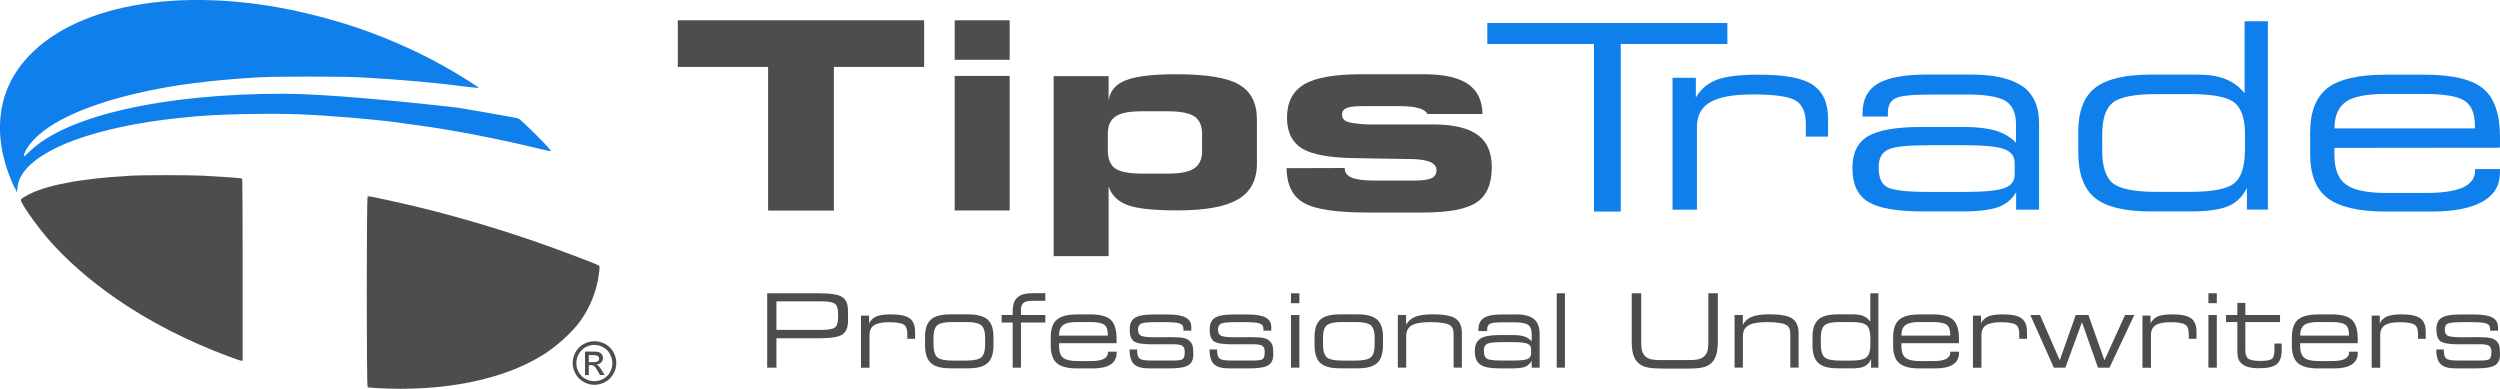
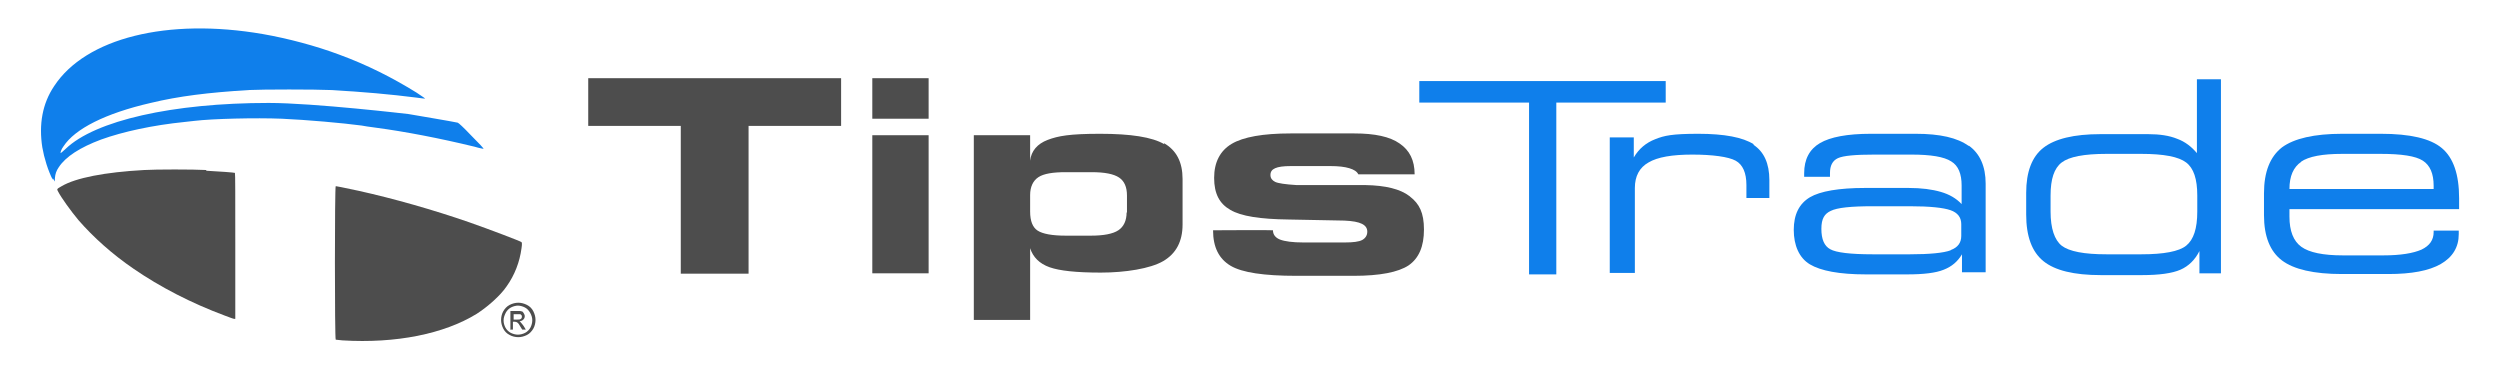
- <svg xmlns="http://www.w3.org/2000/svg" id="Logo" width="413.85" height="64.36" viewBox="0 0 413.85 64.36">
+ <svg xmlns="http://www.w3.org/2000/svg" id="Layer_1" width="697" height="103.1" version="1.1" viewBox="0 0 697 103.1">
+   <defs>
+     <style>
+       .st0 {
+         fill: #4d4d4d;
+       }
+ 
+       .st1 {
+         fill: #0f7feb;
+       }
+     </style>
+   </defs>
+   <path id="b" class="st1" d="M14.7,50.1c-1.3-2.5-2.4-6.1-2.9-9-1-6.4,0-12.2,3.3-17.1,8.8-13.4,31.6-19.1,58.2-14.5,6.9,1.2,14.8,3.3,21.2,5.7,7.9,2.9,14.8,6.4,21.6,10.6,2,1.3,2.5,1.7,2.4,1.7,0,0-1.2-.1-2.5-.3-7.1-.9-14.8-1.6-23.9-2.1-4.1-.2-19-.2-22.7,0-11.4.7-19.5,1.7-27.4,3.6-12.6,2.9-21.1,7.2-24.3,12.1-.6.8-.9,1.7-.8,1.9,0,0,.7-.5,1.4-1.2,8.2-7.9,29.9-12.8,56.6-12.8,12.6,0,39,3.1,39,3.1,0,0,13,2.2,13.7,2.4.2,0,1.8,1.5,3.4,3.2,2.8,2.8,3.9,4,3.8,4.1,0,0-1.2-.2-2.5-.6-9.9-2.4-19.3-4.2-27.5-5.3-1.7-.2-3.5-.5-4-.6-5.2-.7-15.4-1.6-22.2-1.9-7.3-.3-19.4,0-24.4.6-.3,0-1.5.2-2.7.3-8.9.9-17.2,2.7-23.3,4.9-5.9,2.2-9.9,4.8-11.8,7.7-.7,1-1,1.9-1.1,3.1v.9c0,0-.6-.9-.6-.9h0Z" />
  <g>
    <g>
-       <path d="M99.12,43.96c-.31-.25-6.48-2.57-10.73-4.05-7.44-2.56-15.53-4.86-22.83-6.48-3.49-.78-4.55-.98-4.7-.93-.19.07-.2,31.55,0,31.62.07,0,.71.08,1.42.12,10.99.65,20.95-1.33,27.62-5.5,2.29-1.44,4.85-3.76,6.17-5.61,1.7-2.38,2.75-5.11,3.09-7.91.12-.98.11-1.14,0-1.25h-.03Z" fill="#4d4d4d" />
-       <path d="M34.13,29.1c-2.7-.14-10.45-.14-12.76,0-8.16.46-14.14,1.62-17.01,3.31-1.01.57-1.02.61-.76,1.12.61,1.21,2.68,4.07,4.25,5.9,3.01,3.49,6.91,6.92,11.33,9.98,5.46,3.79,11.89,7.08,18.84,9.66.93.34,1.8.64,1.92.64h.23v-15.04c0-10.2-.03-15.07-.1-15.11-.12-.08-3.09-.3-5.94-.44h0v-.03h0Z" fill="#4d4d4d" />
+       <path class="st0" d="M145.4,67.5c-.4-.3-8.8-3.5-14.5-5.5-10.1-3.5-21-6.6-30.9-8.8-4.7-1-6.2-1.3-6.4-1.3-.3,0-.3,42.7,0,42.8,0,0,1,.1,1.9.2,14.9.9,28.3-1.8,37.4-7.4,3.1-2,6.6-5.1,8.3-7.6,2.3-3.2,3.7-6.9,4.2-10.7.2-1.3.1-1.5,0-1.7h0Z" />
+       <path class="st0" d="M57.5,47.4c-3.6-.2-14.1-.2-17.3,0-11,.6-19.1,2.2-23,4.5-1.4.8-1.4.8-1,1.5.8,1.6,3.6,5.5,5.7,8,4.1,4.7,9.3,9.4,15.3,13.5,7.4,5.1,16.1,9.6,25.5,13.1,1.3.5,2.4.9,2.6.9h.3v-20.3c0-13.8,0-20.4-.1-20.4-.2-.1-4.2-.4-8-.6h0Z" />
    </g>
-     <path id="b" d="M2.45,31.13c-.94-1.85-1.81-4.51-2.17-6.63-.78-4.71.05-9,2.41-12.61C9.23,1.95,26.08-2.25,45.75,1.17c5.09.89,10.94,2.47,15.71,4.25,5.82,2.18,10.91,4.7,15.95,7.87,1.47.93,1.88,1.23,1.81,1.28,0,0-.86-.08-1.87-.2-5.24-.69-10.97-1.2-17.69-1.57-3.01-.16-14.07-.16-16.8,0-8.45.5-14.41,1.29-20.3,2.67-9.3,2.18-15.61,5.31-18.01,8.96-.41.61-.68,1.29-.56,1.42.04.04.5-.37,1.05-.89,6.08-5.83,22.09-9.45,41.84-9.44,9.34,0,28.86,2.3,28.86,2.3,0,0,9.6,1.61,10.11,1.81.16.05,1.31,1.12,2.55,2.36,2.08,2.07,2.89,2.94,2.79,3.05,0,0-.87-.16-1.88-.41-7.31-1.76-14.26-3.09-20.34-3.92-1.23-.16-2.56-.34-2.94-.41-3.81-.53-11.41-1.17-16.4-1.38-5.37-.2-14.36,0-18.05.42-.25.03-1.14.12-1.99.2-6.58.68-12.72,1.98-17.22,3.64-4.4,1.63-7.31,3.53-8.69,5.67-.49.75-.71,1.38-.8,2.29l-.07.68-.35-.69h-.03s.02,0,.02,0Z" fill="#0f7feb" />
    <g id="c">
      <g id="d">
-         <path d="M98.42,56.49c.6,0,1.2.15,1.77.46s1.02.76,1.35,1.33c.31.57.48,1.17.48,1.81s-.15,1.23-.48,1.8-.76,1.02-1.33,1.33-1.17.48-1.8.48-1.23-.15-1.8-.48c-.57-.31-1.02-.78-1.33-1.33-.31-.57-.48-1.17-.48-1.8s.15-1.23.48-1.81.78-1.02,1.35-1.33,1.16-.46,1.77-.46h.03-.01ZM98.42,57.09c-.52,0-1.01.12-1.47.38s-.86.64-1.13,1.12-.41.98-.41,1.53.14,1.02.38,1.48c.26.48.64.86,1.12,1.12s.98.38,1.48.38,1.02-.14,1.48-.38c.48-.26.86-.64,1.12-1.12s.38-.98.38-1.48-.14-1.02-.41-1.53-.65-.86-1.13-1.12-.98-.38-1.47-.38h.06ZM96.84,62.1v-3.9h1.33c.45,0,.79.03.99.11.2.07.35.19.48.37s.19.37.19.56c0,.27-.11.53-.31.75s-.48.33-.8.35c.14.07.25.12.33.2.15.15.35.41.57.78l.48.76h-.78l-.34-.6c-.26-.48-.48-.78-.65-.9-.11-.1-.27-.14-.49-.14h-.37v1.65h-.63ZM97.47,59.95h.76c.35,0,.6-.07.75-.15.14-.11.2-.25.2-.44,0-.11-.03-.22-.1-.31s-.14-.15-.26-.2c-.11-.04-.33-.07-.64-.07h-.71v1.17h0,.01Z" fill="#4d4d4d" />
+         <path class="st0" d="M144.5,84.4c.8,0,1.6.2,2.4.6s1.4,1,1.8,1.8c.4.8.6,1.6.6,2.4s-.2,1.7-.6,2.4-1,1.4-1.8,1.8-1.6.6-2.4.6-1.7-.2-2.4-.6c-.8-.4-1.4-1-1.8-1.8-.4-.8-.6-1.6-.6-2.4s.2-1.7.6-2.4,1-1.4,1.8-1.8,1.6-.6,2.4-.6h0ZM144.5,85.2c-.7,0-1.4.2-2,.5s-1.2.9-1.5,1.5-.6,1.3-.6,2.1.2,1.4.5,2c.3.6.9,1.2,1.5,1.5s1.3.5,2,.5,1.4-.2,2-.5c.6-.3,1.2-.9,1.5-1.5s.5-1.3.5-2-.2-1.4-.6-2.1-.9-1.2-1.5-1.5-1.3-.5-2-.5h0ZM142.3,92v-5.3h1.8c.6,0,1.1,0,1.3.1.3,0,.5.3.6.5s.3.5.3.8c0,.4-.1.7-.4,1s-.6.4-1.1.5c.2,0,.3.2.4.3.2.2.5.6.8,1l.6,1h-1l-.5-.8c-.3-.6-.6-1-.9-1.2-.1-.1-.4-.2-.7-.2h-.5v2.2s-.8,0-.8,0ZM143.2,89.1h1c.5,0,.8,0,1-.2.2-.1.3-.3.3-.6s0-.3-.1-.4-.2-.2-.3-.3c-.1,0-.4,0-.9,0h-1v1.6h0Z" />
      </g>
    </g>
  </g>
  <g>
-     <g>
-       <path d="M244.66,22.37c-1.5-1.13-3.88-1.73-7.11-1.77h-11.12c-1.82-.09-2.99-.27-3.5-.49s-.77-.6-.77-1.12.24-.88.73-1.09,1.34-.33,2.55-.33h6.36c1.28,0,2.3.12,3.05.33s1.24.55,1.46.97h9.1c-.03-2.25-.84-3.9-2.42-4.97-1.58-1.08-4.02-1.61-7.31-1.61h-10.31c-4.45,0-7.61.56-9.49,1.68s-2.83,2.95-2.83,5.52c0,2.42.88,4.15,2.62,5.16,1.74,1.02,4.88,1.53,9.43,1.54l8.99.15c1.3.07,2.26.25,2.83.55s.88.72.88,1.28c0,.62-.27,1.06-.81,1.32s-1.48.4-2.81.4h-6.64c-1.73,0-2.98-.16-3.76-.48s-1.17-.82-1.17-1.52v-.08l-9.64.03h0c.05,2.75.98,4.65,2.83,5.73,1.84,1.08,5.36,1.61,10.58,1.61h9.24c4.22,0,7.17-.56,8.83-1.69,1.68-1.13,2.5-3.06,2.5-5.8,0-2.41-.74-4.16-2.26-5.31h-.03,0Z" fill="#4d4d4d" />
-       <path d="M205.1,13.98c-1.99-1.13-5.44-1.69-10.33-1.69-3.94,0-6.74.33-8.43,1.01-1.69.66-2.63,1.8-2.82,3.38v-4.08h-9.1v29.8h9.1v-11.54c.48,1.46,1.53,2.5,3.15,3.09,1.62.6,4.36.88,8.24.88,4.63,0,7.98-.61,10.05-1.84s3.11-3.18,3.11-5.89v-7.35c0-2.71-1-4.63-2.98-5.76h.01ZM199,24.98c0,1.36-.44,2.31-1.32,2.9s-2.35.86-4.41.86h-4.12c-2.19,0-3.7-.28-4.52-.84s-1.24-1.58-1.24-3.06v-2.69c0-1.36.44-2.31,1.3-2.89s2.35-.84,4.45-.84h4.12c2.11,0,3.59.28,4.45.85.85.57,1.28,1.54,1.28,2.91v2.78h0v.02h.01Z" fill="#4d4d4d" />
-       <rect x="158.04" y="12.57" width="9.1" height="22.27" fill="#4d4d4d" />
-       <polygon points="112.2 11.08 127.15 11.08 127.15 34.86 138.04 34.86 138.04 11.08 152.98 11.08 152.98 3.36 112.2 3.36 112.2 11.08" fill="#4d4d4d" />
-       <rect x="158.04" y="3.36" width="9.1" height="6.54" fill="#4d4d4d" />
-       <polygon points="285.95 7.28 285.95 3.81 246.21 3.81 246.21 7.28 263.87 7.28 263.87 35.02 268.3 35.02 268.3 7.28 285.95 7.28" fill="#0f7feb" />
-       <path d="M300.08,14.02c-1.72-1.12-4.69-1.66-8.92-1.66-3.16,0-5.48.28-6.97.85-1.49.56-2.65,1.54-3.46,2.93v-3.26h-3.86v21.83h4.04v-13.68c0-1.9.73-3.27,2.21-4.12,1.46-.85,3.82-1.28,7.06-1.28,3.52,0,5.86.33,7.02.98,1.16.65,1.74,1.98,1.74,3.94v2.06h3.68v-2.91c0-2.67-.85-4.56-2.57-5.66h.01l.02-.02h0Z" fill="#0f7feb" />
-       <path d="M334.81,14.31c-1.82-1.3-4.65-1.97-8.54-1.97h-7.21c-3.79,0-6.53.51-8.2,1.5-1.69,1-2.53,2.62-2.53,4.85v.6h4.19v-.65c0-1.18.43-1.98,1.29-2.39s2.82-.6,5.88-.6h5.94c3.12,0,5.25.36,6.4,1.08,1.13.72,1.7,2.02,1.7,3.88v3.02c-.85-.9-1.98-1.57-3.35-1.99-1.38-.41-3.11-.62-5.21-.62h-7.02c-4.23,0-7.21.51-8.92,1.53-1.73,1.02-2.58,2.78-2.58,5.28,0,2.65.86,4.51,2.59,5.57s4.73,1.6,9.02,1.6h6.66c2.63,0,4.6-.25,5.9-.73,1.3-.49,2.27-1.3,2.93-2.47v2.91h3.8v-14.27c0-2.79-.9-4.84-2.73-6.16v.03h-.01,0ZM331.82,31.13c-1.12.43-3.31.64-6.56.64h-6c-3.62,0-5.9-.27-6.85-.78-.96-.52-1.42-1.62-1.42-3.31,0-1.44.51-2.41,1.52-2.9,1.02-.51,3.26-.74,6.76-.74h6c3.2,0,5.37.21,6.52.65s1.72,1.18,1.72,2.26v1.93h0c0,1.08-.56,1.84-1.68,2.26h0Z" fill="#0f7feb" />
-       <path d="M371.57,15.43c-.85-1.06-1.91-1.84-3.16-2.34-1.26-.51-2.82-.74-4.69-.74h-7.69c-4.26,0-7.33.73-9.2,2.19-1.86,1.45-2.79,3.88-2.79,7.26v3.46c0,3.52.93,6.02,2.77,7.51s4.92,2.23,9.23,2.23h6.66c2.78,0,4.84-.31,6.2-.89s2.37-1.6,3.06-3.01v3.6h3.47V3.52h-3.86v11.91h.01s-.01,0-.01,0ZM371.62,24.88c0,2.71-.6,4.53-1.78,5.47-1.18.93-3.59,1.41-7.23,1.41h-5.6c-3.63,0-6.04-.47-7.23-1.41-1.18-.93-1.78-2.75-1.78-5.47v-2.62c0-2.63.6-4.4,1.8-5.31,1.2-.92,3.6-1.37,7.22-1.37h5.6c3.62,0,6.02.45,7.22,1.37s1.8,2.69,1.8,5.31v2.62h-.02,0Z" fill="#0f7feb" />
-       <path d="M409.73,27.97v.23c0,1.26-.66,2.21-1.98,2.82-1.32.6-3.38.92-6.16.92h-6.52c-3.19,0-5.43-.45-6.7-1.38-1.29-.93-1.93-2.54-1.93-4.88v-1.2l27.38-.03c.03-.2.03-.41.03-.65v-1.05c0-3.86-.93-6.54-2.78-8.08-1.85-1.54-5.12-2.31-9.83-2.31h-6.24c-4.53,0-7.77.73-9.69,2.21s-2.89,3.94-2.89,7.41v3.52c0,3.4.97,5.85,2.91,7.31,1.94,1.46,5.16,2.21,9.67,2.21h7.5c3.71,0,6.53-.55,8.46-1.64,1.93-1.1,2.89-2.7,2.89-4.83v-.56h-4.12v-.02h0ZM388.33,16.84c1.26-.86,3.47-1.29,6.62-1.29h6.21c3.4,0,5.66.37,6.81,1.12,1.14.73,1.72,2.1,1.72,4.07v.52h-23.24c0-2.07.64-3.55,1.89-4.4h0v-.02h-.01Z" fill="#0f7feb" />
-     </g>
-     <g>
-       <path d="M128.53,60.86h-1.53v-12.31h8.56c1.96,0,3.25.21,3.88.63s.94,1.19.94,2.3v1.61c0,1.11-.31,1.88-.94,2.29s-1.92.62-3.88.62h-7.03s0,4.86,0,4.86ZM128.53,54.61h7.47c1.11,0,1.84-.13,2.2-.4.36-.26.54-.82.54-1.67v-.59c0-.85-.18-1.41-.54-1.67s-1.1-.4-2.2-.4h-7.47v4.72h0Z" fill="#4d4d4d" />
-       <path d="M142.53,60.86v-8.61h1.34v1.28c.28-.55.68-.93,1.2-1.15s1.33-.34,2.42-.34c1.47,0,2.5.22,3.1.66s.89,1.18.89,2.24v1.15h-1.28v-.81c0-.78-.2-1.3-.61-1.55-.41-.26-1.22-.39-2.44-.39-1.12,0-1.94.17-2.45.5-.51.34-.76.88-.76,1.63v5.4h-1.41Z" fill="#4d4d4d" />
-       <path d="M157.3,60.97c-1.5,0-2.57-.29-3.21-.88s-.96-1.57-.96-2.96v-1.36c0-1.33.32-2.29.97-2.87s1.71-.86,3.2-.86h2.99c1.48,0,2.55.29,3.2.86.65.58.97,1.53.97,2.87v1.36c0,1.39-.32,2.38-.96,2.96-.64.59-1.71.88-3.21.88h-2.99,0ZM157.66,59.69h2.27c1.27,0,2.11-.18,2.53-.55s.62-1.09.62-2.16v-1.03c0-1.04-.21-1.73-.63-2.1-.42-.36-1.26-.54-2.52-.54h-2.27c-1.26,0-2.09.18-2.51.54s-.62,1.06-.62,2.1v1.03c0,1.07.21,1.79.62,2.16s1.25.55,2.51.55h0Z" fill="#4d4d4d" />
-       <path d="M167.64,60.86v-7.47h-1.83v-1.24h1.83v-.62c0-1.04.25-1.79.76-2.27s1.31-.72,2.42-.72h2.22v1.26h-2.17c-.68,0-1.16.11-1.44.34s-.42.6-.42,1.13v.88h4.03v1.24h-4.03v7.47s-1.37,0-1.37,0Z" fill="#4d4d4d" />
-       <path d="M180.46,52.04c1.64,0,2.78.3,3.42.91s.96,1.67.96,3.19v.67h-9.52v.48c0,.92.22,1.56.67,1.93.45.36,1.22.55,2.33.55h2.26c.96,0,1.68-.12,2.14-.36s.69-.61.69-1.11v-.09h1.44v.22c0,.84-.34,1.47-1,1.91-.67.43-1.65.65-2.94.65h-2.6c-1.57,0-2.69-.29-3.36-.87s-1.01-1.54-1.01-2.89v-1.39c0-1.37.33-2.34,1-2.92s1.79-.87,3.37-.87h2.17-.02ZM175.31,55.56h8.08v-.21c0-.78-.2-1.31-.6-1.6-.4-.29-1.18-.44-2.36-.44h-2.16c-1.1,0-1.86.17-2.3.51s-.66.92-.66,1.74h0Z" fill="#4d4d4d" />
-       <path d="M190.79,57c-1.58,0-2.6-.16-3.07-.49s-.71-.98-.71-1.95.28-1.57.85-1.94c.56-.37,1.54-.56,2.93-.56h2.47c1.38,0,2.38.17,3.01.5.63.34.94.87.94,1.6v.58h-1.31v-.36c0-.4-.2-.68-.61-.83-.4-.15-1.24-.22-2.51-.22h-1.36c-1.36,0-2.2.08-2.53.24s-.5.49-.5.99.17.85.5,1.02,1.18.25,2.53.25l2.37-.02c1.06,0,1.79.05,2.2.15s.73.27.97.51c.22.22.37.46.45.74.09.28.13.78.13,1.49,0,.84-.28,1.43-.84,1.77s-1.58.51-3.05.51h-3.51c-1.15,0-1.96-.24-2.43-.71-.47-.47-.72-1.28-.73-2.42h1.26v.15c0,.67.13,1.11.39,1.34s.87.34,1.83.34h3.89c.77,0,1.25-.09,1.46-.26s.31-.56.31-1.16c0-.49-.13-.83-.38-1-.25-.18-.71-.27-1.38-.27h-3.57,0Z" fill="#4d4d4d" />
-       <path d="M204.03,57c-1.58,0-2.6-.16-3.07-.49s-.71-.98-.71-1.95.28-1.57.85-1.94c.56-.37,1.54-.56,2.93-.56h2.47c1.38,0,2.38.17,3.01.5.63.34.94.87.94,1.6v.58h-1.31v-.36c0-.4-.2-.68-.61-.83-.4-.15-1.24-.22-2.51-.22h-1.36c-1.36,0-2.2.08-2.53.24s-.5.49-.5.99.17.85.5,1.02,1.18.25,2.53.25l2.37-.02c1.06,0,1.79.05,2.2.15s.73.27.97.51c.22.22.37.46.45.74.09.28.13.78.13,1.49,0,.84-.28,1.43-.84,1.77s-1.58.51-3.05.51h-3.51c-1.15,0-1.96-.24-2.43-.71s-.72-1.28-.73-2.42h1.26v.15c0,.67.13,1.11.39,1.34s.87.34,1.83.34h3.89c.77,0,1.25-.09,1.46-.26s.31-.56.31-1.16c0-.49-.13-.83-.38-1-.25-.18-.71-.27-1.38-.27h-3.57Z" fill="#4d4d4d" />
-       <path d="M213.71,50.19v-1.64h1.39v1.64h-1.39ZM213.71,60.86v-8.71h1.39v8.71h-1.39Z" fill="#4d4d4d" />
-       <path d="M221.78,60.97c-1.5,0-2.57-.29-3.21-.88s-.96-1.57-.96-2.96v-1.36c0-1.33.32-2.29.97-2.87s1.71-.86,3.2-.86h2.99c1.48,0,2.55.29,3.2.86s.97,1.53.97,2.87v1.36c0,1.39-.32,2.38-.96,2.96-.64.59-1.71.88-3.21.88h-2.99ZM222.14,59.69h2.27c1.27,0,2.11-.18,2.53-.55s.62-1.09.62-2.16v-1.03c0-1.04-.21-1.73-.63-2.1-.42-.36-1.26-.54-2.52-.54h-2.27c-1.26,0-2.09.18-2.51.54s-.62,1.06-.62,2.1v1.03c0,1.07.21,1.79.62,2.16s1.25.55,2.51.55h0Z" fill="#4d4d4d" />
-       <path d="M231.4,60.86v-8.71h1.37v1.61c.33-.61.83-1.05,1.51-1.32s1.65-.41,2.91-.41c1.8,0,3.05.23,3.75.7.71.47,1.06,1.28,1.06,2.45v5.67h-1.37v-5.3c0-.52-.04-.89-.13-1.12s-.24-.42-.45-.57c-.24-.18-.64-.31-1.19-.4s-1.24-.14-2.05-.14c-1.46,0-2.5.18-3.11.54s-.92.96-.92,1.79v5.2h-1.38Z" fill="#4d4d4d" />
-       <path d="M250.96,52.04c1.34,0,2.33.26,2.96.77.63.52.95,1.32.95,2.43v5.62h-1.32v-1.15c-.23.46-.56.78-1.02.98s-1.14.29-2.05.29h-2.31c-1.49,0-2.53-.21-3.13-.63s-.9-1.15-.9-2.2c0-.99.3-1.68.9-2.08s1.63-.6,3.1-.6h2.44c.73,0,1.33.08,1.81.25s.87.43,1.17.79v-1.19c0-.74-.2-1.25-.59-1.53s-1.13-.43-2.22-.43h-2.07c-1.06,0-1.74.08-2.04.24s-.45.47-.45.94v.26h-1.45v-.24c0-.88.29-1.52.88-1.91.58-.39,1.54-.59,2.85-.59h2.5v-.02h-.01ZM253.46,58.55v-.76c0-.42-.2-.72-.6-.89s-1.15-.26-2.27-.26h-2.08c-1.21,0-2,.1-2.35.29-.35.2-.53.58-.53,1.14,0,.66.17,1.1.5,1.3.33.21,1.12.31,2.38.31h2.08c1.13,0,1.89-.08,2.28-.25s.58-.46.58-.89h.01Z" fill="#4d4d4d" />
-       <path d="M259.06,48.55v12.31h-1.36v-12.31h1.36Z" fill="#4d4d4d" />
-       <path d="M275.37,61.01c-1.21,0-2.1-.06-2.68-.19-.58-.13-1.05-.35-1.42-.67-.4-.34-.69-.8-.88-1.36-.18-.57-.27-1.32-.27-2.26v-7.98h1.57v7.98c0,.66.03,1.13.1,1.42s.18.55.33.76c.22.31.52.54.92.68s.96.21,1.67.21h5.06c.72,0,1.27-.07,1.67-.21s.71-.37.93-.68c.15-.22.26-.47.33-.76.06-.29.1-.77.1-1.42v-7.98h1.57v7.89c0,.94-.09,1.71-.27,2.31s-.47,1.06-.86,1.41c-.35.31-.82.54-1.4.67s-1.48.19-2.7.19h-3.77Z" fill="#4d4d4d" />
-       <path d="M287.14,60.86v-8.71h1.37v1.61c.33-.61.83-1.05,1.51-1.32.68-.27,1.65-.41,2.91-.41,1.8,0,3.05.23,3.75.7.71.47,1.06,1.28,1.06,2.45v5.67h-1.37v-5.3c0-.52-.04-.89-.13-1.12s-.24-.42-.45-.57c-.24-.18-.64-.31-1.19-.4s-1.24-.14-2.05-.14c-1.46,0-2.5.18-3.11.54s-.92.96-.92,1.79v5.2h-1.38Z" fill="#4d4d4d" />
-       <path d="M306.52,60.97h-2.31c-1.5,0-2.57-.29-3.21-.88-.64-.59-.96-1.57-.96-2.96v-1.36c0-1.33.32-2.29.97-2.87s1.71-.86,3.2-.86h2.67c.65,0,1.19.1,1.63.29.43.2.8.5,1.1.92v-4.7h1.34v12.31h-1.21v-1.42c-.24.56-.59.95-1.06,1.19s-1.19.35-2.15.35h-.01ZM306.49,59.69c1.26,0,2.1-.18,2.51-.55s.62-1.09.62-2.16v-1.03c0-1.04-.21-1.73-.62-2.1-.42-.36-1.25-.54-2.51-.54h-1.94c-1.26,0-2.09.18-2.51.54s-.62,1.06-.62,2.1v1.03c0,1.07.21,1.79.62,2.16s1.25.55,2.51.55h1.94Z" fill="#4d4d4d" />
-       <path d="M319.91,52.04c1.64,0,2.78.3,3.42.91s.96,1.67.96,3.19v.41c0,.09,0,.18-.01.26h-9.52v.48c0,.92.22,1.56.67,1.93.45.36,1.22.55,2.33.55h2.27c.96,0,1.68-.12,2.14-.36.46-.24.69-.61.69-1.11v-.09h1.44v.22c0,.84-.33,1.47-1,1.91-.67.43-1.65.65-2.94.65h-2.6c-1.57,0-2.69-.29-3.36-.87-.68-.58-1.01-1.54-1.01-2.89v-1.39c0-1.37.33-2.34,1-2.92s1.79-.87,3.37-.87h2.17-.02ZM314.76,55.56h8.08v-.21c0-.78-.2-1.31-.6-1.6s-1.18-.44-2.36-.44h-2.16c-1.1,0-1.86.17-2.3.51s-.66.92-.66,1.74Z" fill="#4d4d4d" />
-       <path d="M326.6,60.86v-8.61h1.34v1.28c.28-.55.68-.93,1.2-1.15.52-.22,1.33-.34,2.42-.34,1.47,0,2.51.22,3.1.66s.89,1.18.89,2.24v1.15h-1.28v-.81c0-.78-.2-1.3-.61-1.55-.41-.26-1.22-.39-2.44-.39-1.12,0-1.94.17-2.45.5-.51.34-.76.88-.76,1.63v5.4h-1.41Z" fill="#4d4d4d" />
-       <path d="M339.99,60.86l-3.89-8.71h1.6l3.27,7.49,2.65-7.49h2.1l2.65,7.49,3.41-7.49h1.53l-4.1,8.71h-1.91l-2.65-7.52-2.75,7.52h-1.91,0Z" fill="#4d4d4d" />
-       <path d="M354.66,60.86v-8.61h1.34v1.28c.28-.55.68-.93,1.2-1.15.52-.22,1.33-.34,2.42-.34,1.47,0,2.51.22,3.1.66s.89,1.18.89,2.24v1.15h-1.28v-.81c0-.78-.2-1.3-.61-1.55-.41-.26-1.22-.39-2.44-.39-1.12,0-1.94.17-2.45.5-.51.34-.76.88-.76,1.63v5.4h-1.41Z" fill="#4d4d4d" />
-       <path d="M365.58,50.19v-1.64h1.39v1.64h-1.39ZM365.58,60.86v-8.71h1.39v8.71h-1.39Z" fill="#4d4d4d" />
-       <path d="M371.71,52.15h5.73v1.17h-5.75v4.57c0,.71.15,1.2.46,1.46s1.01.4,2.12.4c.89,0,1.49-.11,1.79-.33s.45-.7.45-1.43v-1.12h1.2v1.12c0,1.1-.28,1.87-.83,2.31-.55.44-1.53.66-2.94.66-.73,0-1.33-.07-1.8-.21s-.85-.35-1.15-.65c-.23-.22-.39-.48-.48-.78s-.14-.81-.14-1.53v-4.48h-1.87v-1.17h1.87v-1.99h1.33v1.99h0Z" fill="#4d4d4d" />
-       <path d="M385.92,52.04c1.64,0,2.78.3,3.42.91s.96,1.67.96,3.19v.41c0,.09,0,.18-.01.26h-9.52v.48c0,.92.22,1.56.67,1.93.45.36,1.22.55,2.33.55h2.27c.96,0,1.68-.12,2.14-.36.46-.24.69-.61.69-1.11v-.09h1.44v.22c0,.84-.33,1.47-1,1.91-.67.43-1.65.65-2.94.65h-2.6c-1.57,0-2.69-.29-3.36-.87-.68-.58-1.01-1.54-1.01-2.89v-1.39c0-1.37.33-2.34,1-2.92s1.79-.87,3.37-.87h2.17-.02ZM380.77,55.56h8.08v-.21c0-.78-.2-1.31-.6-1.6s-1.18-.44-2.36-.44h-2.16c-1.1,0-1.86.17-2.3.51s-.66.92-.66,1.74Z" fill="#4d4d4d" />
-       <path d="M392.61,60.86v-8.61h1.34v1.28c.28-.55.68-.93,1.2-1.15.52-.22,1.33-.34,2.42-.34,1.47,0,2.51.22,3.1.66s.89,1.18.89,2.24v1.15h-1.28v-.81c0-.78-.2-1.3-.61-1.55-.41-.26-1.22-.39-2.44-.39-1.12,0-1.94.17-2.45.5-.51.34-.76.88-.76,1.63v5.4h-1.41Z" fill="#4d4d4d" />
-       <path d="M407.1,57c-1.58,0-2.6-.16-3.07-.49s-.71-.98-.71-1.95.28-1.57.85-1.94c.56-.37,1.54-.56,2.93-.56h2.47c1.38,0,2.38.17,3.01.5.63.34.94.87.94,1.6v.58h-1.31v-.36c0-.4-.2-.68-.61-.83-.4-.15-1.24-.22-2.51-.22h-1.36c-1.36,0-2.2.08-2.53.24s-.5.49-.5.99.17.85.5,1.02,1.18.25,2.53.25l2.37-.02c1.06,0,1.79.05,2.2.15s.73.27.97.51c.22.22.37.46.45.74.09.28.13.78.13,1.49,0,.84-.28,1.43-.84,1.77s-1.58.51-3.05.51h-3.51c-1.15,0-1.96-.24-2.43-.71s-.72-1.28-.73-2.42h1.26v.15c0,.67.13,1.11.39,1.34s.87.34,1.83.34h3.89c.77,0,1.25-.09,1.46-.26s.31-.56.31-1.16c0-.49-.13-.83-.38-1-.25-.18-.71-.27-1.38-.27h-3.57Z" fill="#4d4d4d" />
-     </g>
+     <path class="st0" d="M393,54.7c-2.6-2-6.7-3-12.3-3.1h-19.2c-3.2-.2-5.2-.5-6-.9s-1.3-1-1.3-1.9.4-1.5,1.3-1.9,2.3-.6,4.4-.6h11c2.2,0,4,.2,5.3.6s2.1.9,2.5,1.7h15.7c0-3.9-1.4-6.7-4.2-8.6-2.7-1.9-6.9-2.8-12.6-2.8h-17.8c-7.7,0-13.2,1-16.4,2.9s-4.9,5.1-4.9,9.5,1.5,7.2,4.5,8.9c3,1.8,8.4,2.6,16.3,2.7l15.5.3c2.3.1,3.9.4,4.9.9s1.5,1.2,1.5,2.2-.5,1.8-1.4,2.3-2.6.7-4.9.7h-11.5c-3,0-5.2-.3-6.5-.8s-2-1.4-2-2.6h0c0-.1-16.7,0-16.7,0h0c0,4.8,1.7,8,4.9,9.9,3.2,1.9,9.3,2.8,18.3,2.8h16c7.3,0,12.4-1,15.3-2.9,2.9-2,4.3-5.3,4.3-10s-1.3-7.2-3.9-9.2h0,0Z" />
+     <path class="st0" d="M324.6,40.2c-3.4-2-9.4-2.9-17.9-2.9s-11.7.6-14.6,1.7c-2.9,1.1-4.6,3.1-4.9,5.8v-7.1h-15.7v51.5h15.7v-20c.8,2.5,2.6,4.3,5.4,5.3,2.8,1,7.5,1.5,14.3,1.5s13.8-1.1,17.4-3.2,5.4-5.5,5.4-10.2v-12.7c0-4.7-1.7-8-5.2-10h0ZM314.1,59.2c0,2.3-.8,4-2.3,5s-4.1,1.5-7.6,1.5h-7.1c-3.8,0-6.4-.5-7.8-1.4s-2.1-2.7-2.1-5.3v-4.6c0-2.3.8-4,2.3-5s4.1-1.4,7.7-1.4h7.1c3.7,0,6.2.5,7.7,1.5,1.5,1,2.2,2.7,2.2,5v4.8h0Z" />
+     <rect class="st0" x="243.2" y="37.7" width="15.7" height="38.5" />
+     <polygon class="st0" points="164 35.1 189.8 35.1 189.8 76.3 208.7 76.3 208.7 35.1 234.5 35.1 234.5 21.8 164 21.8 164 35.1" />
+     <rect class="st0" x="243.2" y="21.8" width="15.7" height="11.3" />
+   </g>
+   <g>
+     <polygon class="st1" points="464.4 28.6 464.4 22.6 395.7 22.6 395.7 28.6 426.3 28.6 426.3 76.5 433.9 76.5 433.9 28.6 464.4 28.6" />
+     <path class="st1" d="M488.9,40.2c-3-1.9-8.1-2.9-15.4-2.9s-9.5.5-12,1.5c-2.6,1-4.6,2.7-6,5.1v-5.6h-6.7v37.8h7v-23.7c0-3.3,1.3-5.7,3.8-7.1,2.5-1.5,6.6-2.2,12.2-2.2s10.1.6,12.1,1.7,3,3.4,3,6.8v3.6h6.4v-5c0-4.6-1.5-7.9-4.4-9.8h0Z" />
+     <path class="st1" d="M548.9,40.7c-3.2-2.3-8-3.4-14.8-3.4h-12.5c-6.6,0-11.3.9-14.2,2.6-2.9,1.7-4.4,4.5-4.4,8.4v1h7.2v-1.1c0-2,.7-3.4,2.2-4.1s4.9-1,10.2-1h10.3c5.4,0,9.1.6,11.1,1.9,2,1.2,2.9,3.5,2.9,6.7v5.2c-1.5-1.6-3.4-2.7-5.8-3.4-2.4-.7-5.4-1.1-9-1.1h-12.1c-7.3,0-12.5.9-15.4,2.6-3,1.8-4.5,4.8-4.5,9.1s1.5,7.8,4.5,9.6c3,1.8,8.2,2.8,15.6,2.8h11.5c4.6,0,8-.4,10.2-1.3,2.3-.9,3.9-2.3,5.1-4.3v5h6.6v-24.7c0-4.8-1.6-8.4-4.7-10.6h0s0,0,0,0ZM543.8,69.8c-1.9.7-5.7,1.1-11.3,1.1h-10.4c-6.3,0-10.2-.5-11.8-1.4-1.7-.9-2.5-2.8-2.5-5.7s.9-4.2,2.6-5c1.8-.9,5.6-1.3,11.7-1.3h10.4c5.5,0,9.3.4,11.3,1.1s3,2,3,3.9v3.3h0c0,1.9-1,3.2-2.9,3.9h0Z" />
+     <path class="st1" d="M612.5,42.7c-1.5-1.8-3.3-3.2-5.5-4-2.2-.9-4.9-1.3-8.1-1.3h-13.3c-7.4,0-12.7,1.3-15.9,3.8-3.2,2.5-4.8,6.7-4.8,12.6v6c0,6.1,1.6,10.4,4.8,13,3.2,2.6,8.5,3.9,16,3.9h11.5c4.8,0,8.4-.5,10.7-1.5,2.3-1,4.1-2.8,5.3-5.2v6.2h6V22.1h-6.7v20.6h0ZM612.6,59c0,4.7-1,7.8-3.1,9.5-2,1.6-6.2,2.4-12.5,2.4h-9.7c-6.3,0-10.4-.8-12.5-2.4-2-1.6-3.1-4.8-3.1-9.5v-4.5c0-4.6,1-7.6,3.1-9.2,2.1-1.6,6.2-2.4,12.5-2.4h9.7c6.3,0,10.4.8,12.5,2.4s3.1,4.6,3.1,9.2v4.5h0Z" />
+     <path class="st1" d="M678.5,64.3v.4c0,2.2-1.1,3.8-3.4,4.9-2.3,1-5.8,1.6-10.6,1.6h-11.3c-5.5,0-9.4-.8-11.6-2.4-2.2-1.6-3.3-4.4-3.3-8.4v-2.1h47.3c0-.4,0-.8,0-1.2v-1.8c0-6.7-1.6-11.3-4.8-14-3.2-2.7-8.9-4-17-4h-10.8c-7.8,0-13.4,1.3-16.8,3.8-3.3,2.6-5,6.8-5,12.8v6.1c0,5.9,1.7,10.1,5,12.6s8.9,3.8,16.7,3.8h13c6.4,0,11.3-.9,14.6-2.8,3.3-1.9,5-4.7,5-8.3v-1h-7.1,0ZM641.5,45.1c2.2-1.5,6-2.2,11.5-2.2h10.7c5.9,0,9.8.6,11.8,1.9,2,1.3,3,3.6,3,7v.9h-40.2c0-3.6,1.1-6.1,3.3-7.6h0Z" />
  </g>
</svg>
